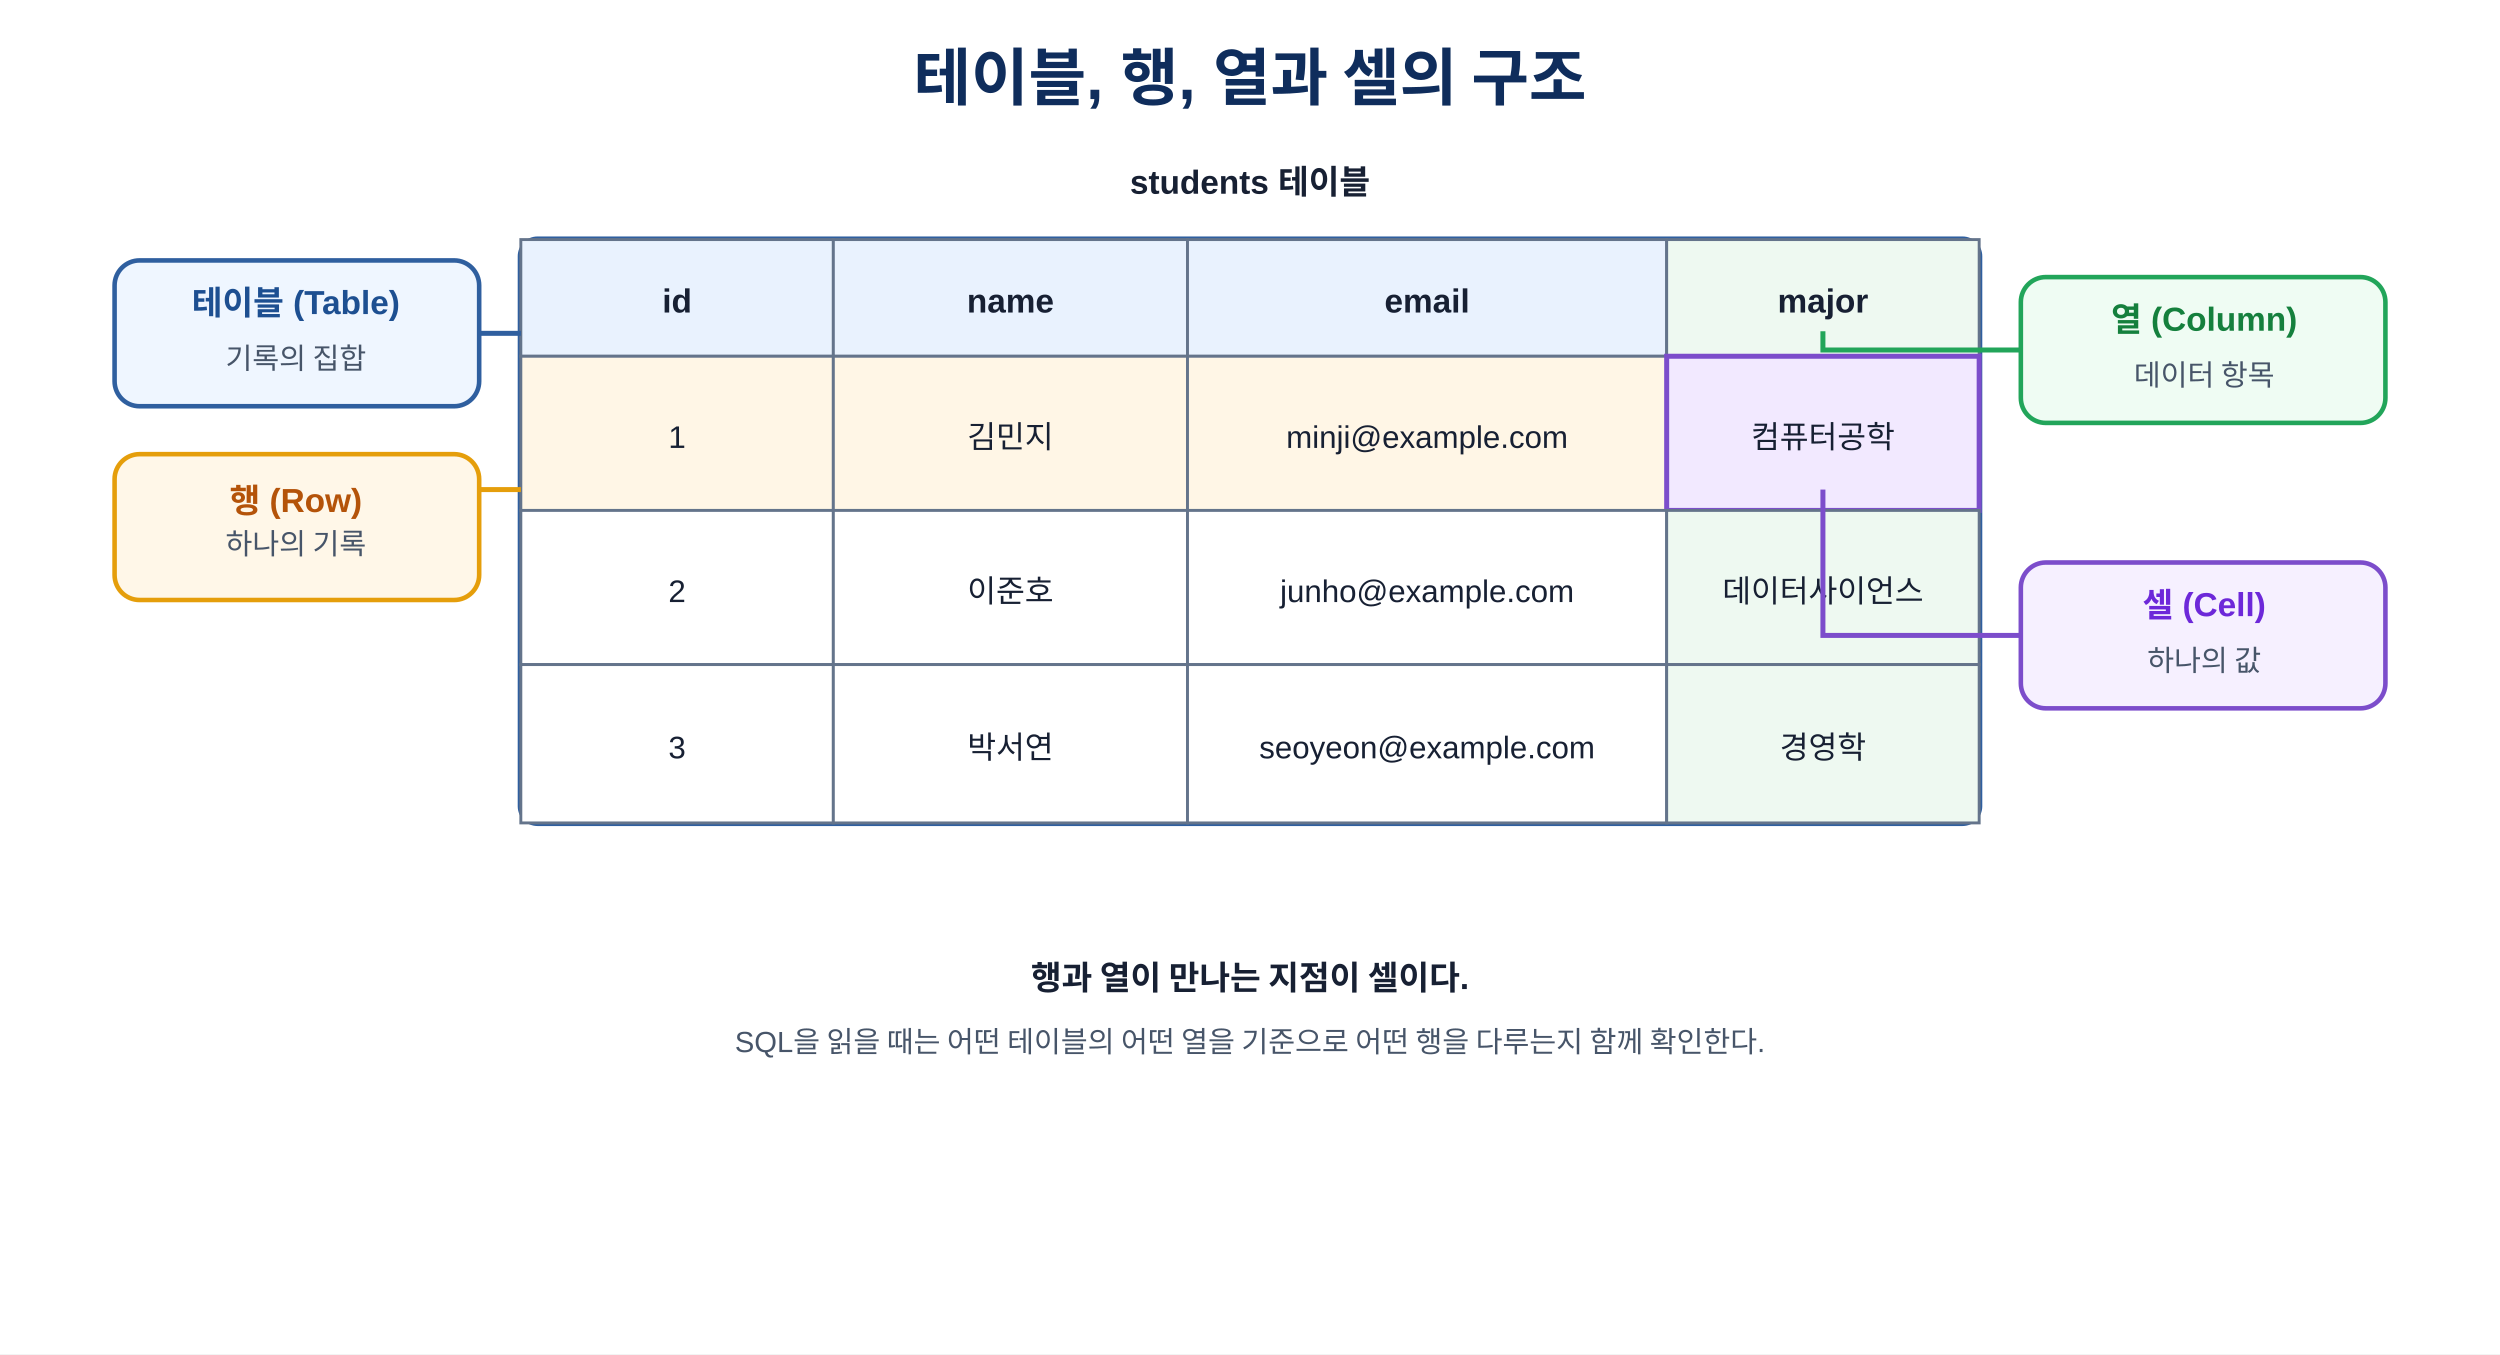
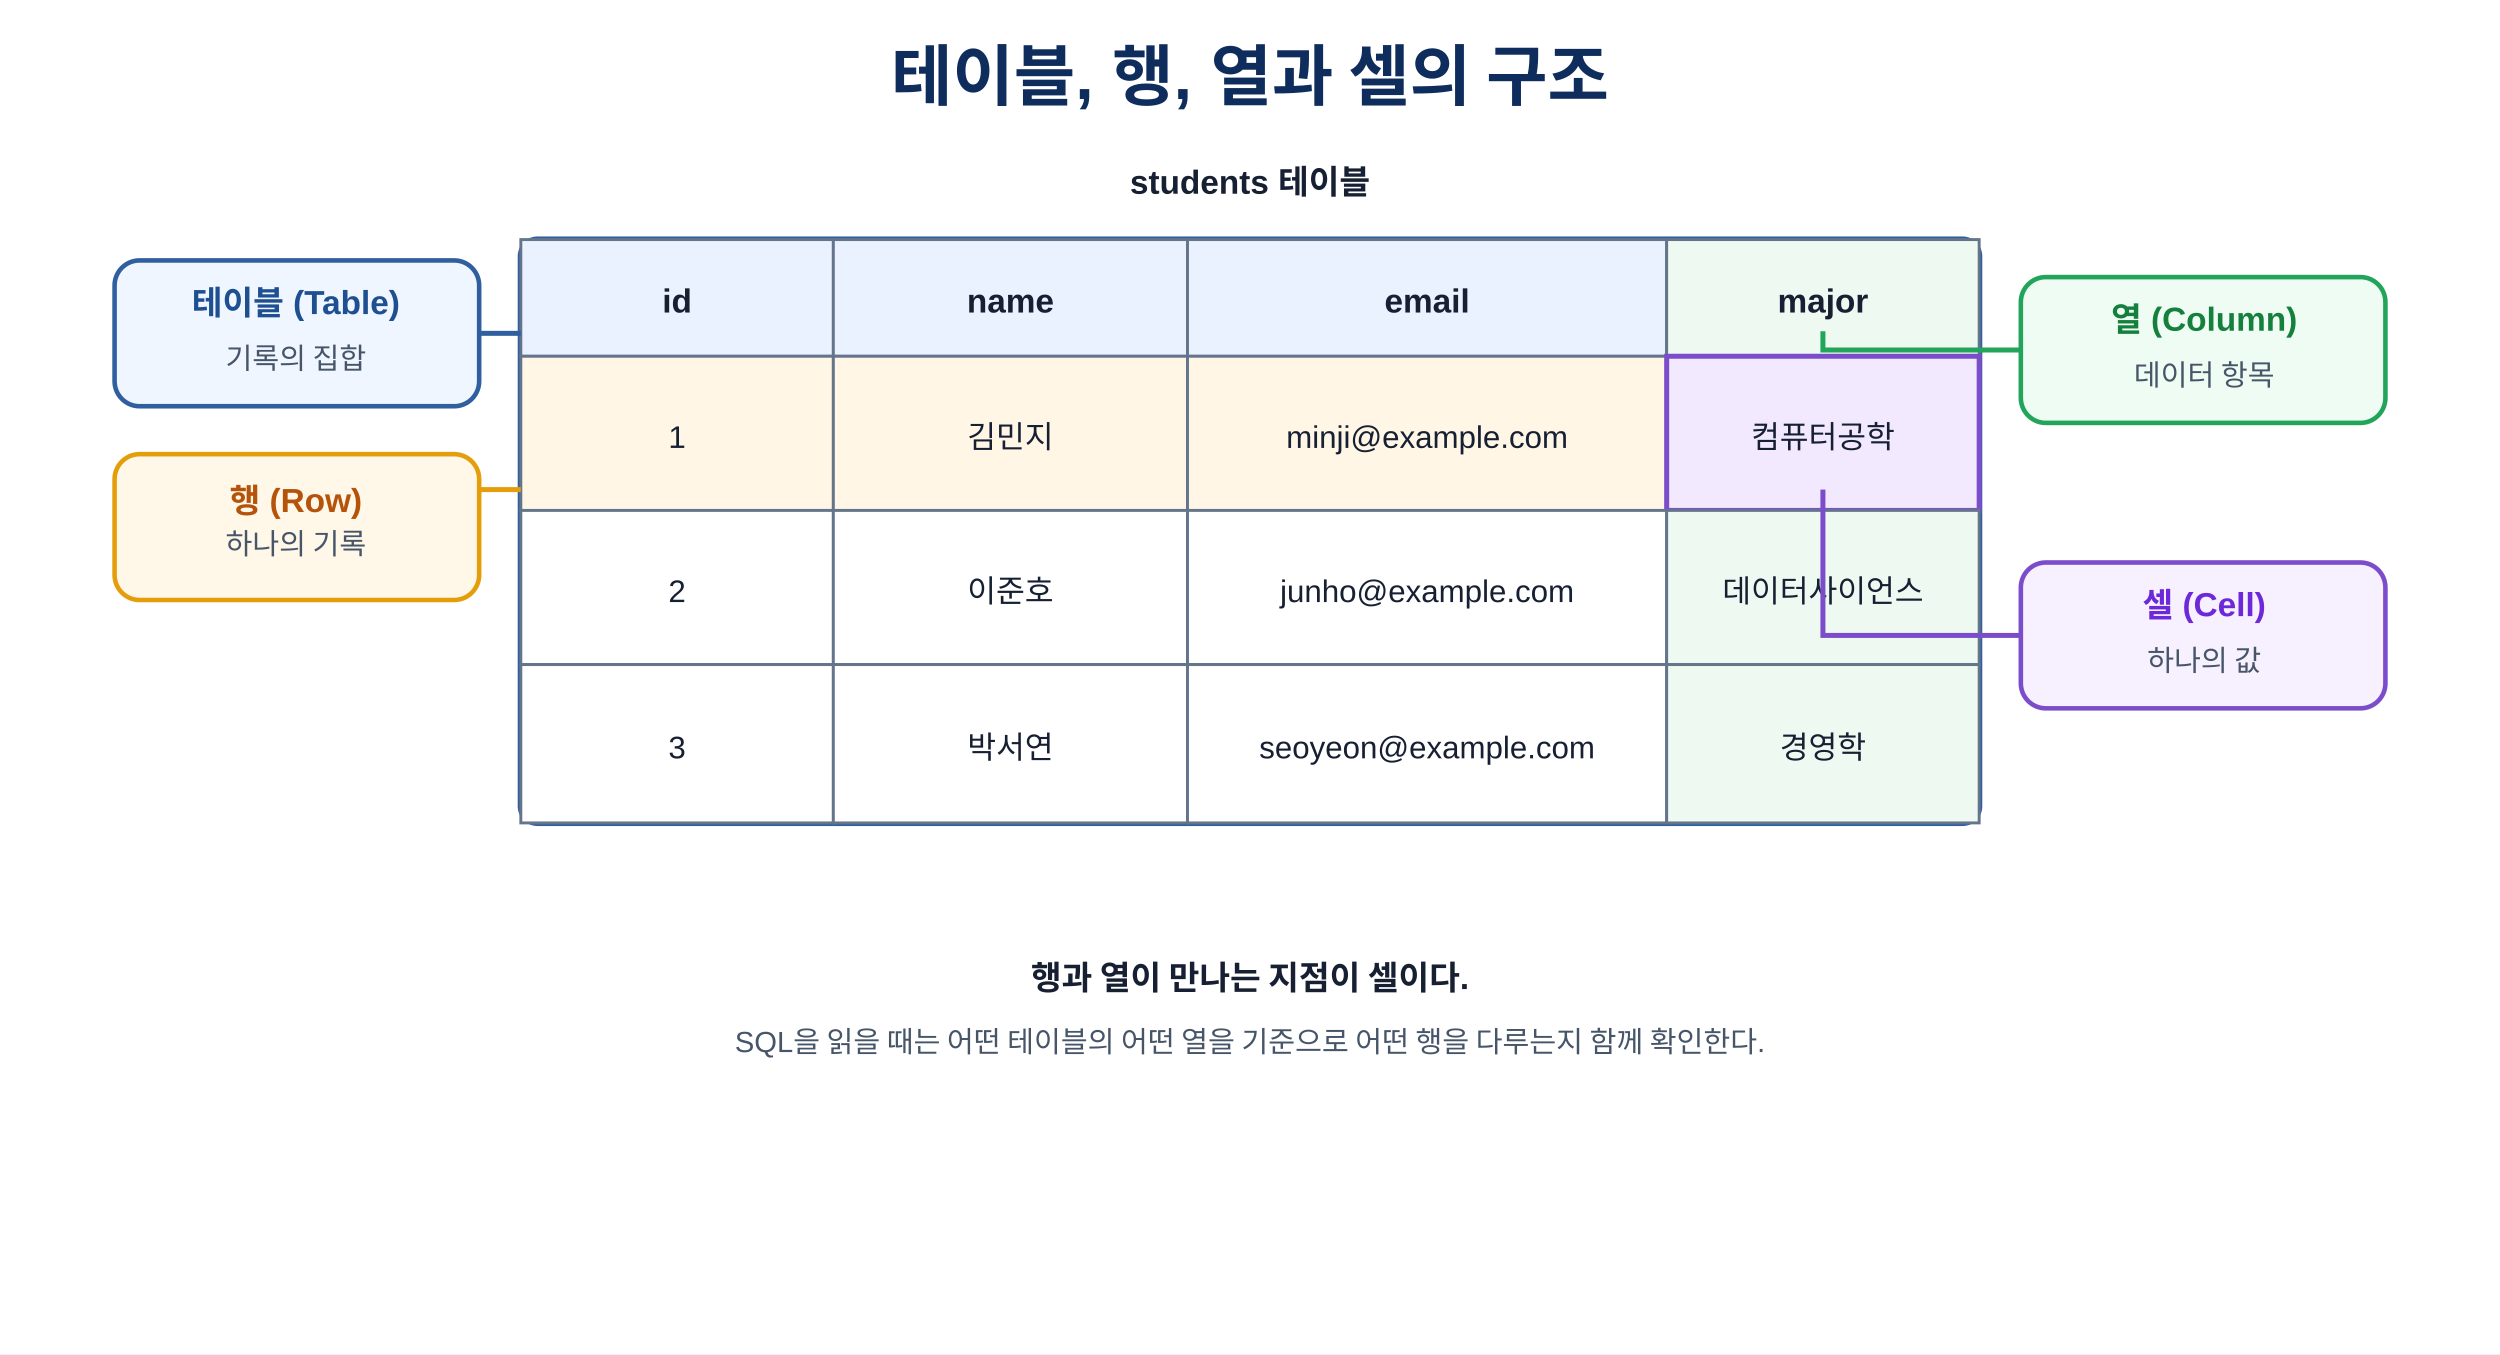
- <svg xmlns="http://www.w3.org/2000/svg" width="100%" viewBox="0 0 1200 650" role="img" aria-labelledby="title desc" version="1.1" id="svg28">
-   <defs id="defs28" />
-   <style id="style1">
+ <svg xmlns="http://www.w3.org/2000/svg" width="100%" viewBox="0 0 1200 650" role="img" aria-labelledby="title desc">
+   <style>
    text{font-family:"Malgun Gothic","Apple SD Gothic Neo","Noto Sans KR",Arial,sans-serif;fill:#172033}
-     .title{font-size:30px;font-weight:700;text-anchor:middle;fill:#0f2d5c}
+     .title{font-size:32px;font-weight:700;text-anchor:middle;fill:#0f2d5c}
    .label{font-size:16px;font-weight:700;text-anchor:middle}
    .hint{font-size:14px;text-anchor:middle;fill:#475569}
    .cell{fill:#fff;stroke:#64748b;stroke-width:1.4}
    .head{fill:#e9f2fe;font-weight:700}
    .row{fill:#fff6e6}
    .col{fill:#eef9f1}
    .hit{fill:#f2e9ff;stroke:#7c4dcb;stroke-width:2.4}
    .table-border{fill:none;stroke:#2f5f9f;stroke-width:3}
    .call{fill:#f8fafc;stroke:#94a3b8;stroke-width:1.8}
    .line{stroke:#475569;stroke-width:2;fill:none}
    .t{font-size:15px;text-anchor:middle}
    .th{font-size:16px;font-weight:700;text-anchor:middle}

    .call-table{fill:#eff6ff;stroke:#2f5f9f;stroke-width:2.2}
    .call-table-text{fill:#1d4f91}
    .line-table{stroke:#2f5f9f;stroke-width:2.4;fill:none}

    .call-row{fill:#fff7e8;stroke:#e59e0b;stroke-width:2.2}
    .call-row-text{fill:#b45309}
    .line-row{stroke:#e59e0b;stroke-width:2.4;fill:none}

    .call-col{fill:#effcf3;stroke:#22a55a;stroke-width:2.2}
    .call-col-text{fill:#15803d}
    .line-col{stroke:#22a55a;stroke-width:2.4;fill:none}

    .call-cell{fill:#f6f0ff;stroke:#7c4dcb;stroke-width:2.2}
    .call-cell-text{fill:#6d28d9}
    .line-cell{stroke:#7c4dcb;stroke-width:2.4;fill:none}
  </style>
-   <rect width="1200" height="650" fill="#fff" id="rect1" />
-   <text x="600" y="48" class="title" id="text1">테이블, 행, 열과 셀의 구조</text>
-   <text x="600" y="93" class="label" id="text2">students 테이블</text>
-   <rect x="250" y="115" width="700" height="280" class="table-border" rx="8" id="rect2" />
-   <rect x="250" y="115" width="150" height="56" class="cell head" id="rect3" />
-   <text x="325" y="150" class="th" id="text3">id</text>
-   <rect x="400" y="115" width="170" height="56" class="cell head" id="rect4" />
-   <text x="485" y="150" class="th" id="text4">name</text>
-   <rect x="570" y="115" width="230" height="56" class="cell head" id="rect5" />
-   <text x="685" y="150" class="th" id="text5">email</text>
-   <rect x="800" y="115" width="150" height="56" class="cell head col" id="rect6" />
-   <text x="875" y="150" class="th" id="text6">major</text>
-   <rect x="250" y="171" width="150" height="74" class="cell row" id="rect7" />
-   <text x="325" y="215" class="t" id="text7">1</text>
-   <rect x="400" y="171" width="170" height="74" class="cell row" id="rect8" />
-   <text x="485" y="215" class="t" id="text8">김민지</text>
-   <rect x="570" y="171" width="230" height="74" class="cell row" id="rect9" />
-   <text x="685" y="215" class="t" id="text9">minji@example.com</text>
-   <rect x="800" y="171" width="150" height="74" class="hit" id="rect10" />
-   <text x="875" y="215" class="t" id="text10">컴퓨터공학</text>
-   <rect x="250" y="245" width="150" height="74" class="cell" id="rect11" />
-   <text x="325" y="289" class="t" id="text11">2</text>
-   <rect x="400" y="245" width="170" height="74" class="cell" id="rect12" />
-   <text x="485" y="289" class="t" id="text12">이준호</text>
-   <rect x="570" y="245" width="230" height="74" class="cell" id="rect13" />
-   <text x="685" y="289" class="t" id="text13">junho@example.com</text>
-   <rect x="800" y="245" width="150" height="74" class="cell col" id="rect14" />
-   <text x="875" y="289" class="t" id="text14">데이터사이언스</text>
-   <rect x="250" y="319" width="150" height="76" class="cell" id="rect15" />
-   <text x="325" y="364" class="t" id="text15">3</text>
-   <rect x="400" y="319" width="170" height="76" class="cell" id="rect16" />
-   <text x="485" y="364" class="t" id="text16">박서연</text>
-   <rect x="570" y="319" width="230" height="76" class="cell" id="rect17" />
-   <text x="685" y="364" class="t" id="text17">seoyeon@example.com</text>
-   <rect x="800" y="319" width="150" height="76" class="cell col" id="rect18" />
-   <text x="875" y="364" class="t" id="text18">경영학</text>
-   <rect x="55" y="125" width="175" height="70" rx="12" class="call-table" id="rect19" />
-   <text x="142" y="151" class="label call-table-text" id="text19">테이블 (Table)</text>
-   <text x="142" y="177" class="hint" id="text20">기록의 집합</text>
-   <path d="m 230,160 h 20" class="line-table" id="path20" />
-   <rect x="55" y="218" width="175" height="70" rx="12" class="call-row" id="rect20" />
-   <text x="142" y="246" class="label call-row-text" id="text21">행 (Row)</text>
-   <text x="142" y="266" class="hint" id="text22">하나의 기록</text>
-   <path d="m 230,235 h 20" class="line-row" id="path22" />
-   <rect x="970" y="133" width="175" height="70" rx="12" class="call-col" id="rect22" />
-   <text x="1058" y="159" class="label call-col-text" id="text23">열 (Column)</text>
-   <text x="1058" y="185" class="hint" id="text24">데이터 항목</text>
-   <path d="m 970,168 h -95 v -9" class="line-col" id="path24" />
-   <rect x="970" y="270" width="175" height="70" rx="12" class="call-cell" id="rect24" />
-   <text x="1058" y="296" class="label call-cell-text" id="text25">셀 (Cell)</text>
-   <text x="1058" y="322" class="hint" id="text26">하나의 값</text>
-   <path d="M 970,305 H 875 V 235" class="line-cell" id="path26" />
-   <text x="600" y="475" class="label" id="text27">행과 열이 만나는 지점이 셀이다.</text>
-   <text x="600" y="505" class="hint" id="text28">SQL을 읽을 때는 어떤 테이블의 어떤 열을 기준으로 어떤 행을 다루는지 함께 확인한다.</text>
+   <rect width="1200" height="650" fill="#fff" />
+   <text x="600" y="48" class="title">테이블, 행, 열과 셀의 구조</text>
+   <text x="600" y="93" class="label">students 테이블</text>
+   <rect x="250" y="115" width="700" height="280" class="table-border" rx="8" />
+   <rect x="250" y="115" width="150" height="56" class="cell head" />
+   <text x="325" y="150" class="th">id</text>
+   <rect x="400" y="115" width="170" height="56" class="cell head" />
+   <text x="485" y="150" class="th">name</text>
+   <rect x="570" y="115" width="230" height="56" class="cell head" />
+   <text x="685" y="150" class="th">email</text>
+   <rect x="800" y="115" width="150" height="56" class="cell head col" />
+   <text x="875" y="150" class="th">major</text>
+   <rect x="250" y="171" width="150" height="74" class="cell row" />
+   <text x="325" y="215" class="t">1</text>
+   <rect x="400" y="171" width="170" height="74" class="cell row" />
+   <text x="485" y="215" class="t">김민지</text>
+   <rect x="570" y="171" width="230" height="74" class="cell row" />
+   <text x="685" y="215" class="t">minji@example.com</text>
+   <rect x="800" y="171" width="150" height="74" class="hit" />
+   <text x="875" y="215" class="t">컴퓨터공학</text>
+   <rect x="250" y="245" width="150" height="74" class="cell" />
+   <text x="325" y="289" class="t">2</text>
+   <rect x="400" y="245" width="170" height="74" class="cell" />
+   <text x="485" y="289" class="t">이준호</text>
+   <rect x="570" y="245" width="230" height="74" class="cell" />
+   <text x="685" y="289" class="t">junho@example.com</text>
+   <rect x="800" y="245" width="150" height="74" class="cell col" />
+   <text x="875" y="289" class="t">데이터사이언스</text>
+   <rect x="250" y="319" width="150" height="76" class="cell" />
+   <text x="325" y="364" class="t">3</text>
+   <rect x="400" y="319" width="170" height="76" class="cell" />
+   <text x="485" y="364" class="t">박서연</text>
+   <rect x="570" y="319" width="230" height="76" class="cell" />
+   <text x="685" y="364" class="t">seoyeon@example.com</text>
+   <rect x="800" y="319" width="150" height="76" class="cell col" />
+   <text x="875" y="364" class="t">경영학</text>
+   <rect x="55" y="125" width="175" height="70" rx="12" class="call-table" />
+   <text x="142" y="151" class="label call-table-text">테이블 (Table)</text>
+   <text x="142" y="177" class="hint">기록의 집합</text>
+   <path d="M230 160H250" class="line-table" />
+   <rect x="55" y="218" width="175" height="70" rx="12" class="call-row" />
+   <text x="142" y="246" class="label call-row-text">행 (Row)</text>
+   <text x="142" y="266" class="hint">하나의 기록</text>
+   <path d="M230 235H250" class="line-row" />
+   <rect x="970" y="133" width="175" height="70" rx="12" class="call-col" />
+   <text x="1058" y="159" class="label call-col-text">열 (Column)</text>
+   <text x="1058" y="185" class="hint">데이터 항목</text>
+   <path d="M970 168H875V159" class="line-col" />
+   <rect x="970" y="270" width="175" height="70" rx="12" class="call-cell" />
+   <text x="1058" y="296" class="label call-cell-text">셀 (Cell)</text>
+   <text x="1058" y="322" class="hint">하나의 값</text>
+   <path d="M970 305H875V235" class="line-cell" />
+   <text x="600" y="475" class="label">행과 열이 만나는 지점이 셀이다.</text>
+   <text x="600" y="505" class="hint">SQL을 읽을 때는 어떤 테이블의 어떤 열을 기준으로 어떤 행을 다루는지 함께 확인한다.</text>
</svg>
